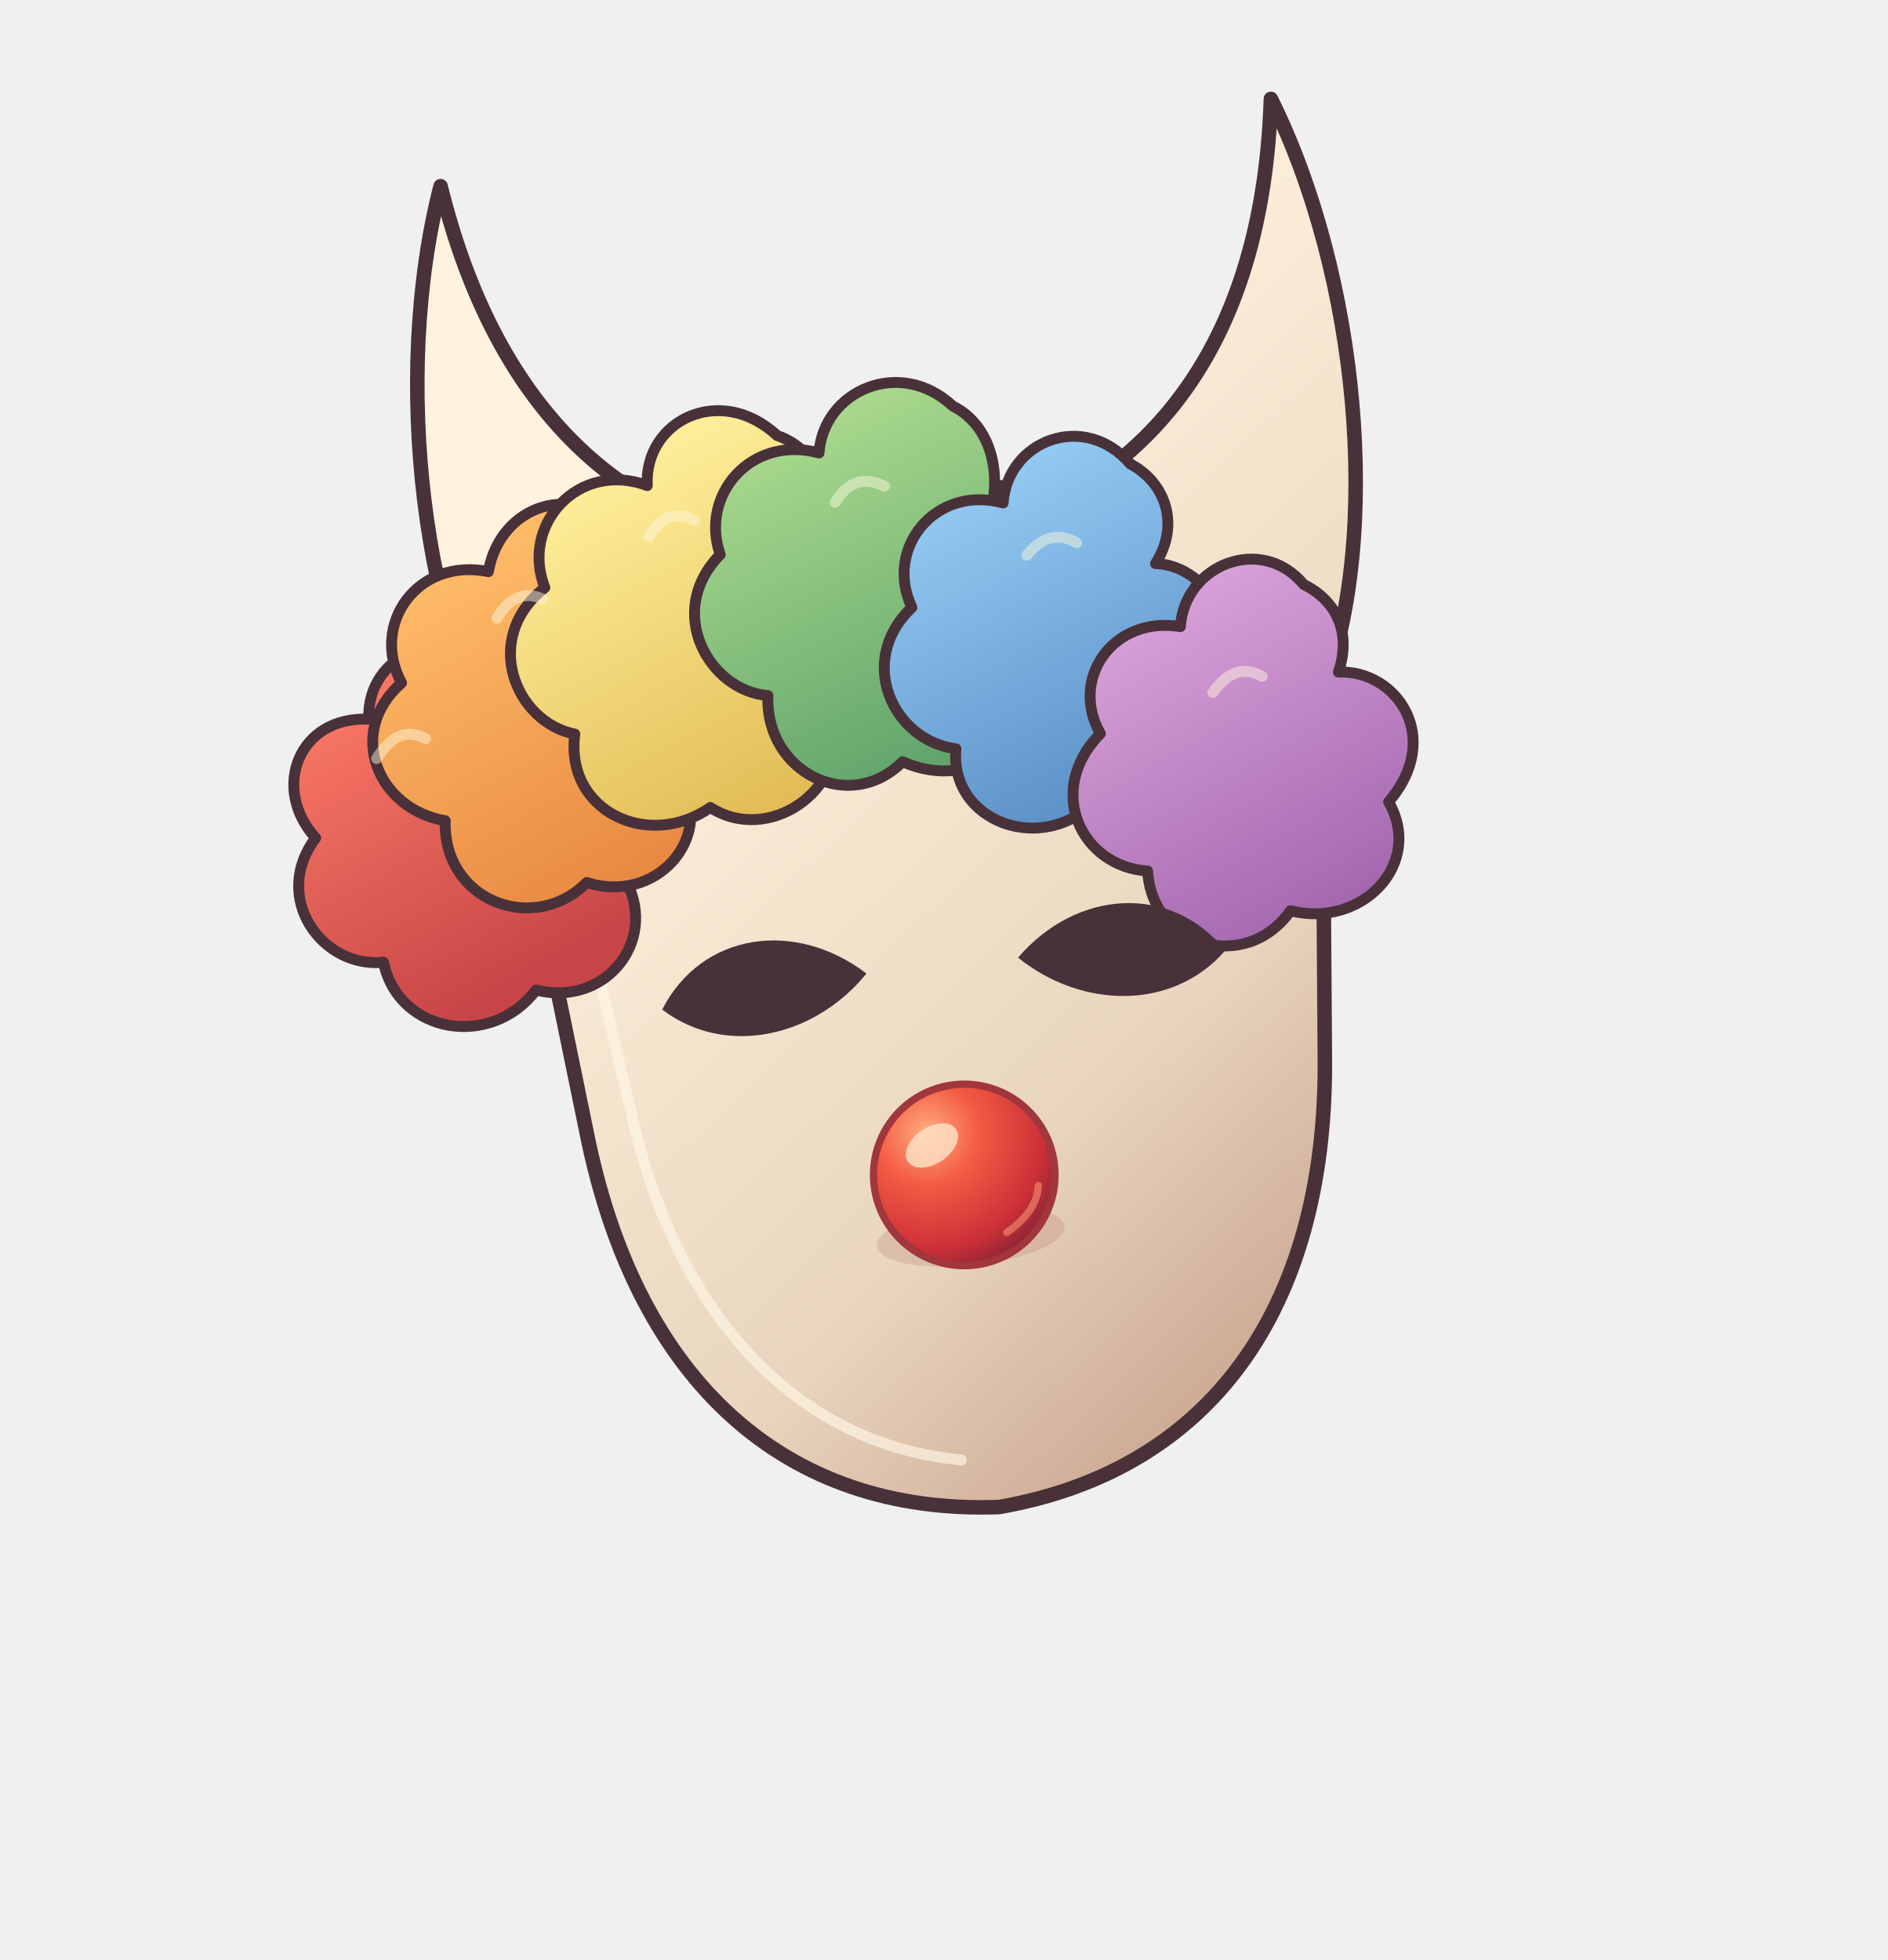
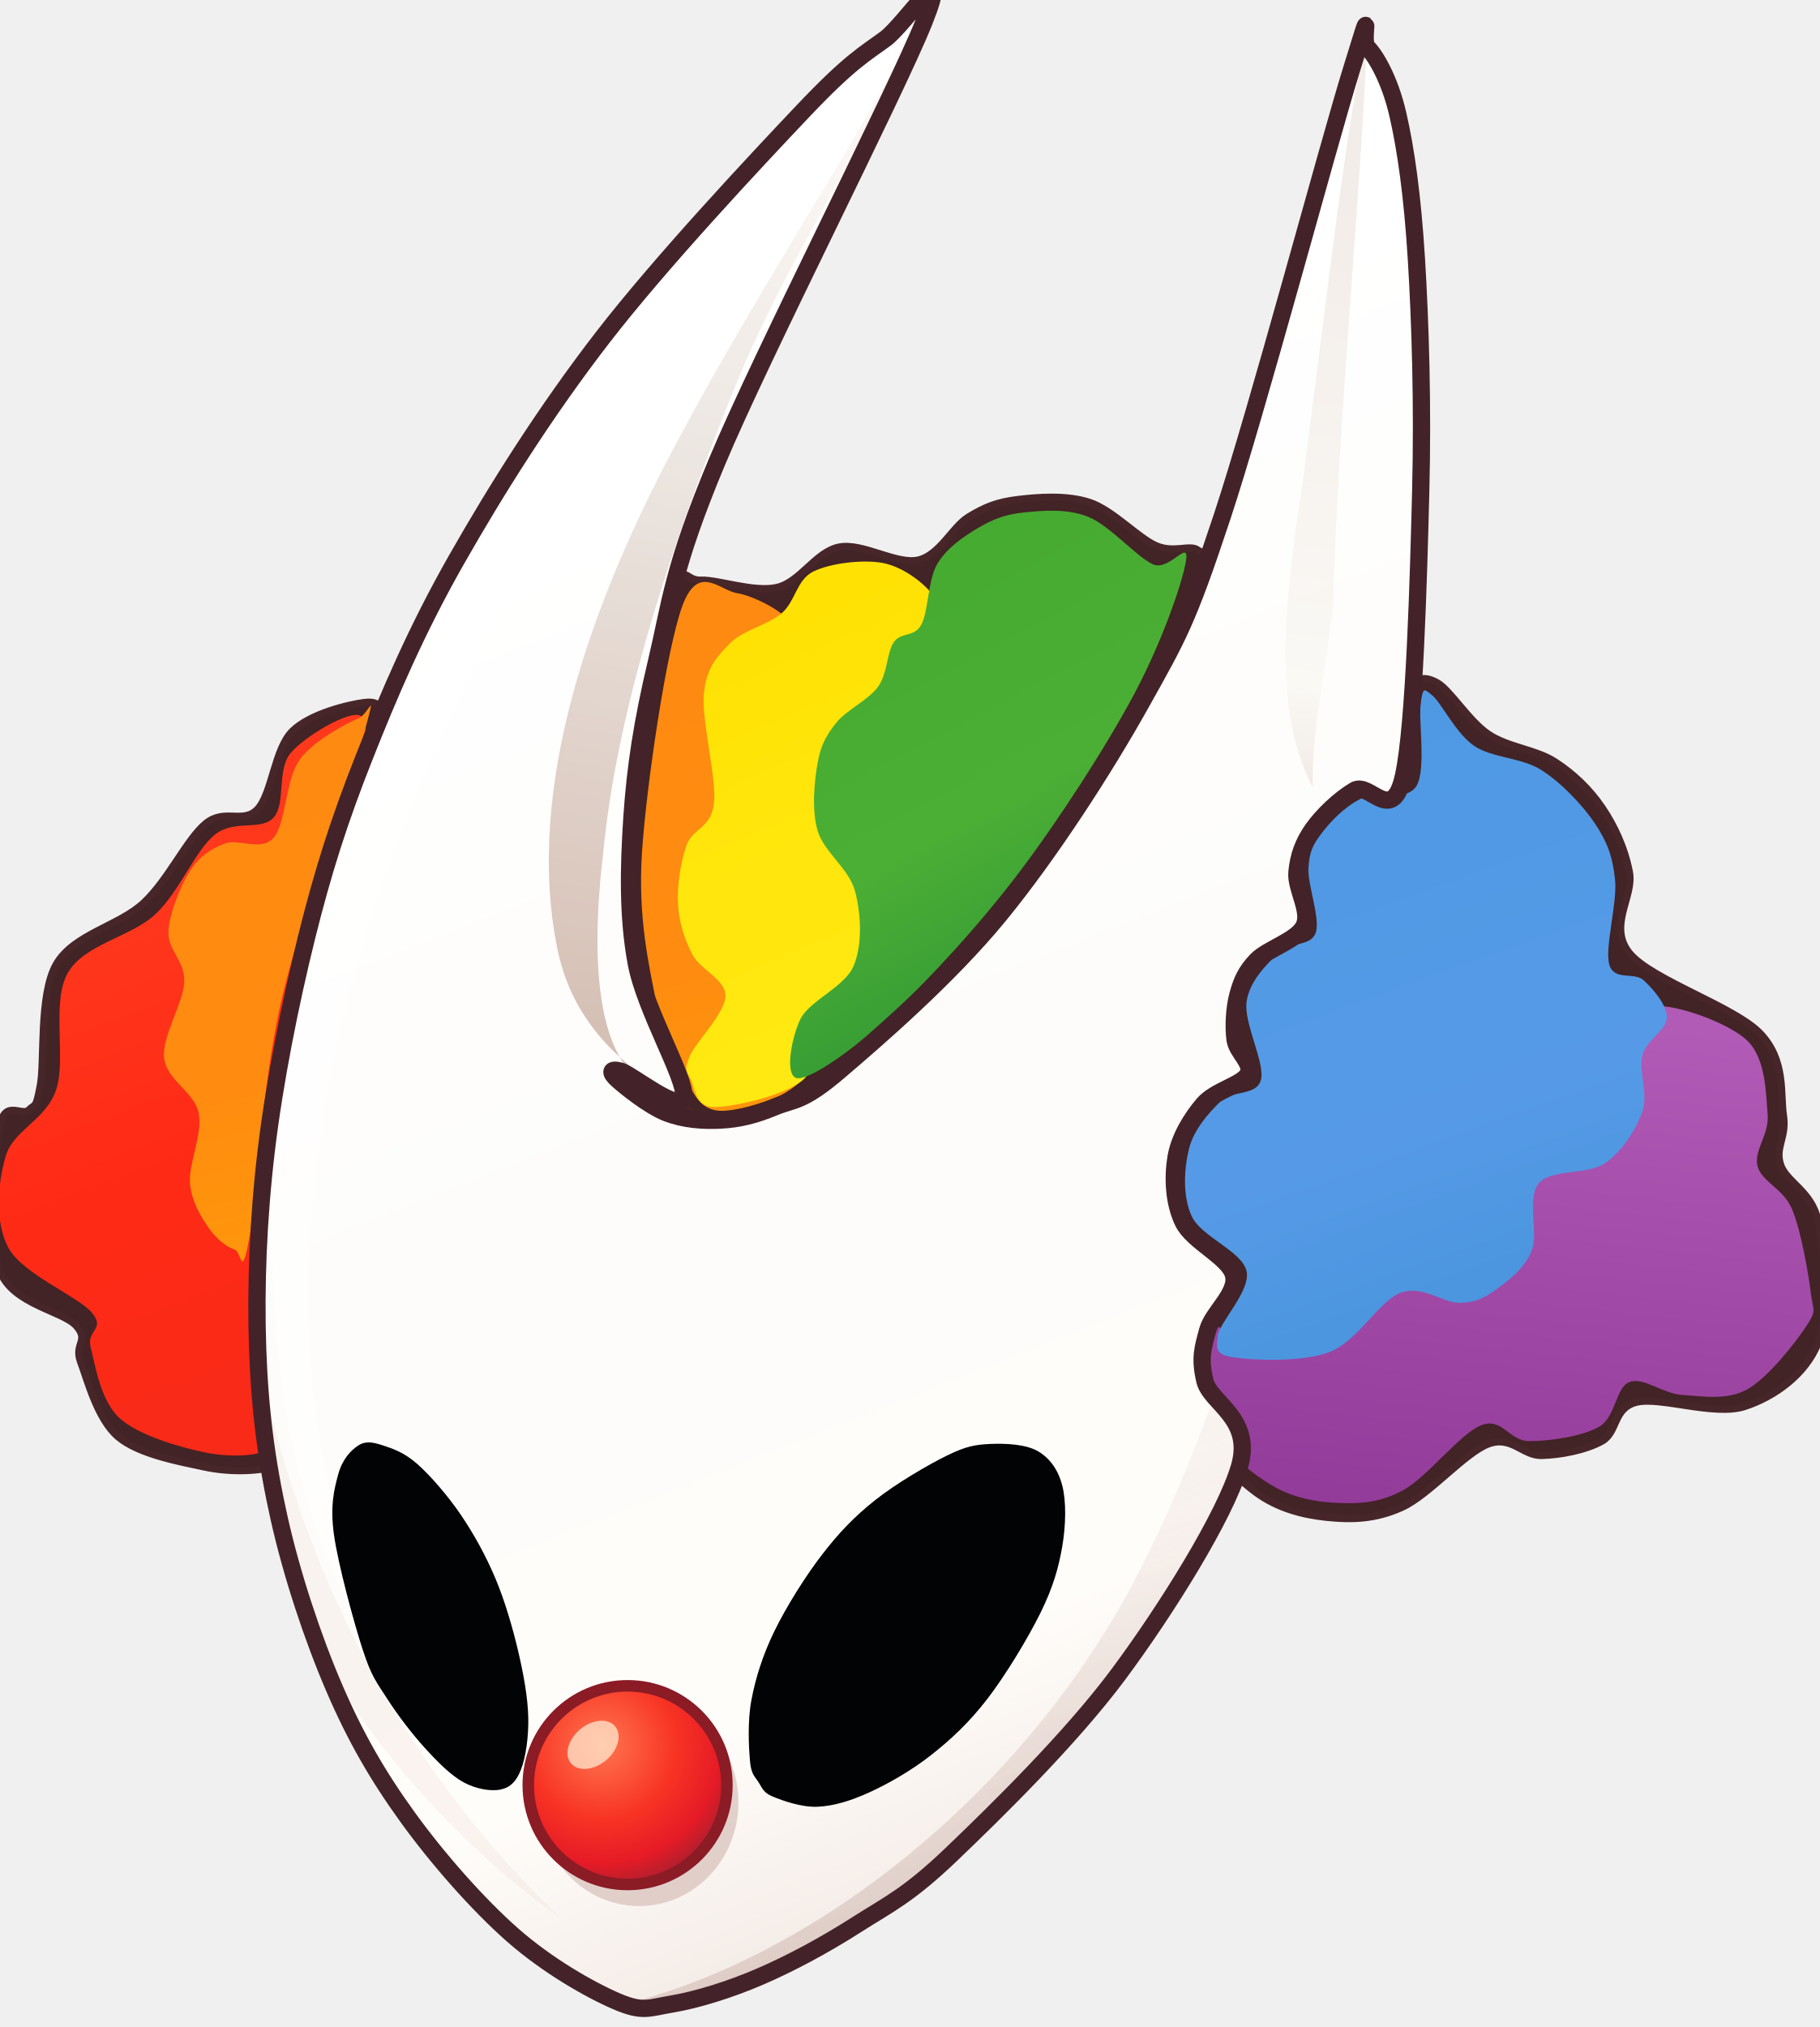
- <svg xmlns="http://www.w3.org/2000/svg" width="520" height="540" viewBox="0 0 520 540" fill="none">
+ <svg xmlns="http://www.w3.org/2000/svg" width="1264" height="1408" viewBox="0 0 1264 1408" role="img" aria-labelledby="title desc">
  <defs>
-     <linearGradient id="porcelain" x1="168" y1="175" x2="340" y2="395" gradientUnits="userSpaceOnUse">
-       <stop stop-color="#fff3df" />
-       <stop offset=".65" stop-color="#e9d5bd" />
-       <stop offset="1" stop-color="#c9a48f" />
+     <linearGradient id="face" x1="310" y1="380" x2="735" y2="1460" gradientUnits="userSpaceOnUse">
+       <stop offset="0" stop-color="#ffffff" />
+       <stop offset=".43" stop-color="#fdfcfa" />
+       <stop offset=".72" stop-color="#fffdfa" />
+       <stop offset="1" stop-color="#eadbd4" />
    </linearGradient>
-     <radialGradient id="nose" cx=".32" cy=".25" r=".8">
-       <stop stop-color="#ffad80" />
-       <stop offset=".35" stop-color="#f45c43" />
-       <stop offset=".8" stop-color="#cc3038" />
-       <stop offset="1" stop-color="#902536" />
+     <linearGradient id="edgeShading" x1="470" y1="600" x2="740" y2="1360" gradientUnits="userSpaceOnUse">
+       <stop stop-color="#cdb7ad" stop-opacity="0" />
+       <stop offset=".66" stop-color="#d6bcb2" stop-opacity=".2" />
+       <stop offset="1" stop-color="#b99891" stop-opacity=".6" />
+     </linearGradient>
+     <linearGradient id="hornL" x1="550" y1="110" x2="420" y2="735" gradientUnits="userSpaceOnUse">
+       <stop stop-color="#faf5f2" />
+       <stop offset=".36" stop-color="#e9e2dc" />
+       <stop offset=".86" stop-color="#d5bfb4" />
+       <stop offset="1" stop-color="#cfb6a9" />
+     </linearGradient>
+     <linearGradient id="hornR" x1="930" y1="130" x2="860" y2="620" gradientUnits="userSpaceOnUse">
+       <stop stop-color="#f0e8e3" />
+       <stop offset=".7" stop-color="#f9f7f3" />
+       <stop offset="1" stop-color="#e1d2cb" />
+     </linearGradient>
+     <linearGradient id="red" x1="65" y1="630" x2="185" y2="950" gradientUnits="userSpaceOnUse">
+       <stop stop-color="#ff381c" />
+       <stop offset=".55" stop-color="#ff2a16" />
+       <stop offset="1" stop-color="#f92a17" />
+     </linearGradient>
+     <linearGradient id="orange" x1="180" y1="420" x2="300" y2="885" gradientUnits="userSpaceOnUse">
+       <stop stop-color="#ff8a13" />
+       <stop offset=".65" stop-color="#ff8b10" />
+       <stop offset="1" stop-color="#ff9a0a" />
+     </linearGradient>
+     <linearGradient id="yellow" x1="485" y1="380" x2="640" y2="740" gradientUnits="userSpaceOnUse">
+       <stop stop-color="#ffdf00" />
+       <stop offset=".45" stop-color="#ffe50a" />
+       <stop offset="1" stop-color="#ffea13" />
+     </linearGradient>
+     <linearGradient id="green" x1="580" y1="360" x2="780" y2="740" gradientUnits="userSpaceOnUse">
+       <stop stop-color="#44a92f" />
+       <stop offset=".52" stop-color="#4caf35" />
+       <stop offset="1" stop-color="#279034" />
+     </linearGradient>
+     <linearGradient id="blue" x1="865" y1="500" x2="1025" y2="945" gradientUnits="userSpaceOnUse">
+       <stop stop-color="#4e99e3" />
+       <stop offset=".65" stop-color="#569ae7" />
+       <stop offset="1" stop-color="#4794db" />
+     </linearGradient>
+     <linearGradient id="purple" x1="1040" y1="700" x2="1000" y2="1065" gradientUnits="userSpaceOnUse">
+       <stop stop-color="#b15ab6" />
+       <stop offset="1" stop-color="#923a99" />
+     </linearGradient>
+     <radialGradient id="nose" cx=".37" cy=".3" r=".77">
+       <stop offset="0" stop-color="#ff7650" />
+       <stop offset=".48" stop-color="#f83424" />
+       <stop offset=".77" stop-color="#e61b26" />
+       <stop offset="1" stop-color="#9c2031" />
    </radialGradient>
-     <linearGradient id="red" x1="117" y1="167" x2="155" y2="257" gradientUnits="userSpaceOnUse">
-       <stop stop-color="#fb7966" />
-       <stop offset="1" stop-color="#c74447" />
-     </linearGradient>
-     <linearGradient id="orange" x1="156" y1="130" x2="195" y2="225" gradientUnits="userSpaceOnUse">
-       <stop stop-color="#ffbd69" />
-       <stop offset="1" stop-color="#e98a43" />
-     </linearGradient>
-     <linearGradient id="yellow" x1="201" y1="109" x2="242" y2="209" gradientUnits="userSpaceOnUse">
-       <stop stop-color="#fff09c" />
-       <stop offset="1" stop-color="#e2bc55" />
-     </linearGradient>
-     <linearGradient id="green" x1="252" y1="107" x2="289" y2="209" gradientUnits="userSpaceOnUse">
-       <stop stop-color="#a9d98d" />
-       <stop offset="1" stop-color="#5ca169" />
-     </linearGradient>
-     <linearGradient id="blue" x1="299" y1="128" x2="337" y2="225" gradientUnits="userSpaceOnUse">
-       <stop stop-color="#92caf2" />
-       <stop offset="1" stop-color="#578bc4" />
-     </linearGradient>
-     <linearGradient id="purple" x1="345" y1="165" x2="386" y2="258" gradientUnits="userSpaceOnUse">
-       <stop stop-color="#d8a1d9" />
-       <stop offset="1" stop-color="#a266ae" />
-     </linearGradient>
+     <clipPath id="faceClip">
+       <path d="M950.0,33.0C944.7,27.8 955.8,-6.3 939.0,48.0C922.2,102.3 873.3,285.7 849.0,359.0C824.7,432.3 818.8,441.8 793.0,488.0C767.2,534.2 729.0,593.3 694.0,636.0C659.0,678.7 609.0,721.8 583.0,744.0C557.0,766.2 551.7,763.3 538.0,769.0C524.3,774.7 513.5,777.3 501.0,778.0C488.5,778.7 475.0,777.7 463.0,773.0C451.0,768.3 434.3,754.8 429.0,750.0C423.7,745.2 423.3,742.0 431.0,744.0C438.7,746.0 473.2,774.5 475.0,762.0C476.8,749.5 448.0,701.3 442.0,669.0C436.0,636.7 436.7,602.8 439.0,568.0C441.3,533.2 446.2,501.2 456.0,460.0C465.8,418.8 467.0,395.2 498.0,321.0C529.0,246.8 622.5,64.0 642.0,15.0C661.5,-34.0 629.0,16.7 615.0,27.0C601.0,37.3 590.7,42.5 558.0,77.0C525.3,111.5 459.2,182.0 419.0,234.0C378.8,286.0 344.7,340.3 317.0,389.0C289.3,437.7 270.3,482.3 253.0,526.0C235.7,569.7 224.3,605.5 213.0,651.0C201.7,696.5 190.7,751.3 185.0,799.0C179.3,846.7 177.5,894.3 179.0,937.0C180.5,979.7 185.2,1015.8 194.0,1055.0C202.8,1094.2 217.2,1137.5 232.0,1172.0C246.8,1206.5 262.3,1233.3 283.0,1262.0C303.7,1290.7 331.8,1322.7 356.0,1344.0C380.2,1365.3 409.5,1382.0 428.0,1390.0C446.5,1398.0 450.3,1394.8 467.0,1392.0C483.7,1389.2 506.7,1382.2 528.0,1373.0C549.3,1363.8 572.8,1351.2 595.0,1337.0C617.2,1322.8 630.7,1317.0 661.0,1288.0C691.3,1259.0 743.7,1207.8 777.0,1163.0C810.3,1118.2 851.0,1053.0 861.0,1019.0C871.0,985.0 840.7,974.8 837.0,959.0C833.3,943.2 835.7,936.2 839.0,924.0C842.3,911.8 859.8,898.5 857.0,886.0C854.2,873.5 828.7,862.7 822.0,849.0C815.3,835.3 814.7,817.7 817.0,804.0C819.3,790.3 827.7,776.7 836.0,767.0C844.3,757.3 863.3,753.5 867.0,746.0C870.7,738.5 859.2,731.2 858.0,722.0C856.8,712.8 857.5,700.2 860.0,691.0C862.5,681.8 865.3,675.0 873.0,667.0C880.7,659.0 901.3,653.2 906.0,643.0C910.7,632.8 900.0,617.2 901.0,606.0C902.0,594.8 905.3,585.5 912.0,576.0C918.7,566.5 930.5,555.2 941.0,549.0C951.5,542.8 967.3,573.7 975.0,539.0C982.7,504.3 985.5,400.8 987.0,341.0C988.5,281.2 986.7,223.7 984.0,180.0C981.3,136.3 976.7,103.5 971.0,79.0C965.3,54.5 955.3,38.2 950.0,33.0Z" />
+     </clipPath>
  </defs>
-   <g transform="rotate(-6 260 270)" stroke-linejoin="round">
-     <path d="M148 202C127 161 126 89 145 38C153 96 180 128 215 142Q260 123 305 142C340 128 367 96 375 38C394 89 393 161 372 202L362 304C355 371 319 412 260 416C201 412 165 371 158 304Z" fill="url(#porcelain)" stroke="#49313a" stroke-width="4" />
-     <path d="M161 223L171 301C178 354 206 393 251 402" stroke="#fff8e7" stroke-opacity=".65" stroke-width="3" stroke-linecap="round" />
-     <g stroke="#49313a" stroke-width="3">
-       <path d="M145 173C134 157 111 164 110 182C91 179 81 198 92 213C78 228 90 249 107 249C109 269 134 276 148 261C167 268 184 250 175 232C191 214 174 191 159 192C161 183 155 175 145 173Z" fill="url(#red)" />
-       <path d="M184 139C174 122 152 127 147 145C128 139 113 156 120 173C103 185 110 207 128 212C125 234 149 246 165 233C183 241 201 225 194 208C211 193 201 173 187 169C195 158 193 146 184 139Z" fill="url(#orange)" />
-       <path d="M230 116C216 100 194 108 193 126C175 117 157 133 162 151C143 163 150 187 166 192C161 213 183 226 201 216C216 228 239 215 237 197C257 184 252 161 237 153C247 141 243 122 230 116Z" fill="url(#yellow)" />
-       <path d="M279 113C266 98 244 105 241 122C223 115 207 130 211 147C194 161 204 184 220 187C217 208 239 222 255 209C274 220 295 206 291 187C308 173 298 151 284 148C291 136 290 120 279 113Z" fill="url(#green)" />
-       <path d="M326 134C315 118 293 124 290 141C272 134 256 150 262 167C245 180 253 203 270 207C266 227 291 239 307 225C326 233 345 217 338 200C355 186 345 164 330 162C338 152 335 140 326 134Z" fill="url(#blue)" />
-       <path d="M370 172C360 157 338 163 335 180C317 175 303 191 310 207C293 221 301 243 319 246C318 267 343 277 357 261C376 268 395 252 387 234C404 218 393 198 377 197C382 186 378 177 370 172Z" fill="url(#purple)" />
+   <g id="rainbow-hair" stroke-linejoin="round">
+     <path d="M998.0,474.0C988.8,469.2 983.3,470.7 979.0,481.0C974.7,491.3 979.8,524.3 972.0,536.0C964.2,547.7 942.5,544.5 932.0,551.0C921.5,557.5 914.3,560.2 909.0,575.0C903.7,589.8 908.5,621.0 900.0,640.0C891.5,659.0 864.7,671.8 858.0,689.0C851.3,706.2 865.0,729.2 860.0,743.0C855.0,756.8 835.5,761.7 828.0,772.0C820.5,782.3 816.3,791.8 815.0,805.0C813.7,818.2 814.2,837.2 820.0,851.0C825.8,864.8 848.3,875.7 850.0,888.0C851.7,900.3 832.7,908.0 830.0,925.0C827.3,942.0 826.8,971.3 834.0,990.0C841.2,1008.7 858.3,1026.3 873.0,1037.0C887.7,1047.7 905.2,1052.3 922.0,1054.0C938.8,1055.7 955.3,1055.5 974.0,1047.0C992.7,1038.5 1017.8,1009.0 1034.0,1003.0C1050.2,997.0 1057.8,1011.3 1071.0,1011.0C1084.2,1010.7 1102.0,1007.2 1113.0,1001.0C1124.0,994.8 1120.5,978.0 1137.0,974.0C1153.5,970.0 1191.0,983.8 1212.0,977.0C1233.0,970.2 1254.5,954.5 1263.0,933.0C1271.5,911.5 1267.3,868.7 1263.0,848.0C1258.7,827.3 1241.0,821.2 1237.0,809.0C1233.0,796.8 1241.3,790.2 1239.0,775.0C1236.7,759.8 1240.8,736.8 1223.0,718.0C1205.2,699.2 1147.2,680.7 1132.0,662.0C1116.8,643.3 1135.2,622.8 1132.0,606.0C1128.8,589.2 1121.7,573.8 1113.0,561.0C1104.3,548.2 1093.2,537.5 1080.0,529.0C1066.8,520.5 1047.7,519.2 1034.0,510.0C1020.3,500.8 1007.2,478.8 998.0,474.0Z M832.0,382.0C826.5,378.0 815.5,384.5 803.0,379.0C790.5,373.5 773.0,354.3 757.0,349.0C741.0,343.7 721.0,345.3 707.0,347.0C693.0,348.7 684.5,352.0 673.0,359.0C661.5,366.0 653.0,385.5 638.0,389.0C623.0,392.5 599.3,376.8 583.0,380.0C566.7,383.2 556.0,404.2 540.0,408.0C524.0,411.8 498.8,402.5 487.0,403.0C475.2,403.5 476.5,390.0 469.0,411.0C461.5,432.0 447.3,493.5 442.0,529.0C436.7,564.5 436.2,595.3 437.0,624.0C437.8,652.7 438.8,675.3 447.0,701.0C455.2,726.7 468.8,766.8 486.0,778.0C503.2,789.2 529.3,776.7 550.0,768.0C570.7,759.3 588.8,744.0 610.0,726.0C631.2,708.0 647.7,696.5 677.0,660.0C706.3,623.5 759.5,549.8 786.0,507.0C812.5,464.2 828.3,423.8 836.0,403.0C843.7,382.2 837.5,386.0 832.0,382.0Z M253.0,488.0C242.5,489.3 215.3,495.7 203.0,508.0C190.7,520.3 189.0,551.3 179.0,562.0C169.0,572.7 156.2,561.2 143.0,572.0C129.8,582.8 117.3,610.7 100.0,627.0C82.7,643.3 51.0,648.8 39.0,670.0C27.0,691.2 31.2,737.2 28.0,754.0C24.8,770.8 24.7,766.3 20.0,771.0C15.3,775.7 3.3,763.3 0.0,782.0C-3.3,800.7 -8.8,859.8 0.0,883.0C8.8,906.2 43.7,910.5 53.0,921.0C62.3,931.5 51.2,933.2 56.0,946.0C60.8,958.8 67.7,985.8 82.0,998.0C96.3,1010.2 124.8,1015.3 142.0,1019.0C159.2,1022.7 175.7,1021.8 185.0,1020.0C194.3,1018.2 197.5,1016.0 198.0,1008.0C198.5,1000.0 189.2,1006.7 188.0,972.0C186.8,937.3 185.3,855.3 191.0,800.0C196.7,744.7 210.3,682.8 222.0,640.0C233.7,597.2 253.7,566.3 261.0,543.0C268.3,519.7 267.3,509.2 266.0,500.0C264.7,490.8 263.5,486.7 253.0,488.0Z M421.0,1159.0C409.7,1160.8 398.2,1165.2 389.0,1171.0C379.8,1176.8 371.8,1180.2 366.0,1194.0C360.2,1207.8 351.8,1235.8 354.0,1254.0C356.2,1272.2 364.8,1291.0 379.0,1303.0C393.2,1315.0 422.0,1324.5 439.0,1326.0C456.0,1327.5 470.3,1317.5 481.0,1312.0C491.7,1306.5 496.8,1300.8 503.0,1293.0C509.2,1285.2 515.0,1275.5 518.0,1265.0C521.0,1254.5 522.7,1241.5 521.0,1230.0C519.3,1218.5 513.8,1205.5 508.0,1196.0C502.2,1186.5 494.5,1179.0 486.0,1173.0C477.5,1167.0 467.8,1162.3 457.0,1160.0C446.2,1157.7 432.3,1157.2 421.0,1159.0Z" fill="#422326" stroke="#47262a" stroke-width="5" />
+     <path id="hair-red" d="M250.0,497.0C242.0,493.7 212.0,511.2 202.0,523.0C192.0,534.8 198.8,558.5 190.0,568.0C181.2,577.5 162.7,568.8 149.0,580.0C135.3,591.2 125.0,619.0 108.0,635.0C91.0,651.0 58.5,655.7 47.0,676.0C35.5,696.3 46.2,735.8 39.0,757.0C31.8,778.2 9.5,784.7 4.0,803.0C-1.5,821.3 -4.0,848.8 6.0,867.0C16.0,885.2 54.5,900.5 64.0,912.0C73.5,923.5 59.8,923.8 63.0,936.0C66.2,948.2 69.7,972.8 83.0,985.0C96.3,997.2 125.7,1005.5 143.0,1009.0C160.3,1012.5 181.3,1011.5 187.0,1006.0C192.7,1000.5 178.2,1010.5 177.0,976.0C175.8,941.5 177.7,834.2 180.0,799.0C182.3,763.8 189.5,775.3 191.0,765.0C192.5,754.7 187.2,745.7 189.0,737.0C190.8,728.3 200.2,721.7 202.0,713.0C203.8,704.3 198.3,692.8 200.0,685.0C201.7,677.2 210.2,673.8 212.0,666.0C213.8,658.2 208.2,648.3 211.0,638.0C213.8,627.7 225.5,615.5 229.0,604.0C232.5,592.5 228.5,579.2 232.0,569.0C235.5,558.8 247.0,555.0 250.0,543.0C253.0,531.0 258.0,500.3 250.0,497.0Z M426.0,1168.0C412.3,1167.3 406.3,1172.2 398.0,1177.0C389.7,1181.8 381.8,1184.8 376.0,1197.0C370.2,1209.2 363.8,1236.7 363.0,1250.0C362.2,1263.3 366.3,1268.7 371.0,1277.0C375.7,1285.3 379.0,1293.7 391.0,1300.0C403.0,1306.3 425.7,1317.2 443.0,1315.0C460.3,1312.8 484.3,1295.3 495.0,1287.0C505.7,1278.7 504.5,1274.7 507.0,1265.0C509.5,1255.3 514.5,1243.0 510.0,1229.0C505.5,1215.0 494.0,1191.2 480.0,1181.0C466.0,1170.8 439.7,1168.7 426.0,1168.0Z" fill="url(#red)" />
+     <path id="hair-orange" d="M249.0,499.0C241.5,502.2 217.8,514.2 208.0,528.0C198.2,541.8 198.7,572.3 190.0,582.0C181.3,591.7 165.7,582.2 156.0,586.0C146.3,589.8 138.5,594.8 132.0,605.0C125.5,615.2 117.7,634.2 117.0,647.0C116.3,659.8 128.5,667.3 128.0,682.0C127.5,696.7 112.3,719.8 114.0,735.0C115.7,750.2 135.0,758.5 138.0,773.0C141.0,787.5 130.8,808.7 132.0,822.0C133.2,835.3 139.8,845.3 145.0,853.0C150.2,860.7 158.3,866.7 163.0,868.0C167.7,869.3 167.7,889.5 173.0,861.0C178.3,832.5 181.7,755.7 195.0,697.0C208.3,638.3 244.0,542.0 253.0,509.0C262.0,476.0 256.5,495.8 249.0,499.0Z M512.0,412.0C499.7,410.0 485.0,391.0 474.0,421.0C463.0,451.0 449.0,546.0 446.0,592.0C443.0,638.0 451.0,670.8 456.0,697.0C461.0,723.2 469.3,736.7 476.0,749.0C482.7,761.3 486.2,768.5 496.0,771.0C505.8,773.5 524.8,767.5 535.0,764.0C545.2,760.5 554.5,753.3 557.0,750.0C559.5,746.7 559.2,742.2 550.0,744.0C540.8,745.8 512.5,761.5 502.0,761.0C491.5,760.5 484.7,751.8 487.0,741.0C489.3,730.2 515.7,709.8 516.0,696.0C516.3,682.2 495.2,670.2 489.0,658.0C482.8,645.8 479.7,634.0 479.0,623.0C478.3,612.0 480.3,602.8 485.0,592.0C489.7,581.2 505.2,574.8 507.0,558.0C508.8,541.2 494.7,508.7 496.0,491.0C497.3,473.3 506.3,461.7 515.0,452.0C523.7,442.3 548.5,439.7 548.0,433.0C547.5,426.3 524.3,414.0 512.0,412.0Z" fill="url(#orange)" />
+     <path id="hair-yellow" d="M613.0,391.0C599.3,388.5 576.7,391.2 565.0,397.0C553.3,402.8 552.7,417.7 543.0,426.0C533.3,434.3 516.0,437.7 507.0,447.0C498.0,456.3 490.8,463.5 489.0,482.0C487.2,500.5 498.0,540.5 496.0,558.0C494.0,575.5 481.2,575.3 477.0,587.0C472.8,598.7 470.3,615.3 471.0,628.0C471.7,640.7 475.5,652.3 481.0,663.0C486.5,673.7 504.3,680.2 504.0,692.0C503.7,703.8 483.0,724.3 479.0,734.0C475.0,743.7 477.2,744.2 480.0,750.0C482.8,755.8 483.0,769.0 496.0,769.0C509.0,769.0 545.8,761.0 558.0,750.0C570.2,739.0 561.2,716.0 569.0,703.0C576.8,690.0 600.2,682.8 605.0,672.0C609.8,661.2 597.8,646.7 598.0,638.0C598.2,629.3 609.2,629.5 606.0,620.0C602.8,610.5 584.2,594.3 579.0,581.0C573.8,567.7 573.3,552.3 575.0,540.0C576.7,527.7 581.8,516.5 589.0,507.0C596.2,497.5 611.8,491.7 618.0,483.0C624.2,474.3 620.7,462.5 626.0,455.0C631.3,447.5 646.5,445.2 650.0,438.0C653.5,430.8 653.2,419.8 647.0,412.0C640.8,404.2 626.7,393.5 613.0,391.0Z" fill="url(#yellow)" />
+     <path id="hair-green" d="M824.0,389.0C826.2,374.0 812.3,397.0 801.0,392.0C789.7,387.0 771.0,365.0 756.0,359.0C741.0,353.0 723.8,354.7 711.0,356.0C698.2,357.3 689.0,361.0 679.0,367.0C669.0,373.0 657.5,380.8 651.0,392.0C644.5,403.2 645.0,425.0 640.0,434.0C635.0,443.0 626.0,438.8 621.0,446.0C616.0,453.2 616.7,467.7 610.0,477.0C603.3,486.3 588.0,493.2 581.0,502.0C574.0,510.8 570.2,517.5 568.0,530.0C565.8,542.5 563.7,562.2 568.0,577.0C572.3,591.8 589.8,603.3 594.0,619.0C598.2,634.7 599.3,656.2 593.0,671.0C586.7,685.8 562.3,695.0 556.0,708.0C549.7,721.0 544.3,749.7 555.0,749.0C565.7,748.3 594.5,727.8 620.0,704.0C645.5,680.2 680.0,643.0 708.0,606.0C736.0,569.0 768.7,518.2 788.0,482.0C807.3,445.8 821.8,404.0 824.0,389.0Z" fill="url(#green)" />
+     <path id="hair-purple" d="M1214.0,723.0C1201.2,710.5 1164.8,697.8 1151.0,699.0C1137.2,700.2 1133.8,719.3 1131.0,730.0C1128.2,740.7 1134.8,754.2 1134.0,763.0C1133.2,771.8 1131.8,775.7 1126.0,783.0C1120.2,790.3 1110.2,802.2 1099.0,807.0C1087.8,811.8 1065.8,803.3 1059.0,812.0C1052.2,820.7 1062.3,846.2 1058.0,859.0C1053.7,871.8 1042.7,882.7 1033.0,889.0C1023.3,895.3 1010.7,897.3 1000.0,897.0C989.3,896.7 979.3,883.0 969.0,887.0C958.7,891.0 949.2,912.7 938.0,921.0C926.8,929.3 913.5,934.3 902.0,937.0C890.5,939.7 879.0,939.2 869.0,937.0C859.0,934.8 845.7,914.5 842.0,924.0C838.3,933.5 840.0,976.0 847.0,994.0C854.0,1012.0 870.2,1023.7 884.0,1032.0C897.8,1040.3 914.8,1043.5 930.0,1044.0C945.2,1044.5 958.5,1044.0 975.0,1035.0C991.5,1026.0 1014.5,995.7 1029.0,990.0C1043.5,984.3 1048.3,1000.8 1062.0,1001.0C1075.7,1001.2 1099.3,997.8 1111.0,991.0C1122.7,984.2 1122.3,963.7 1132.0,960.0C1141.7,956.3 1155.3,968.2 1169.0,969.0C1182.7,969.8 1199.7,973.0 1214.0,965.0C1228.3,957.0 1247.7,932.2 1255.0,921.0C1262.3,909.8 1259.7,911.5 1258.0,898.0C1256.3,884.5 1251.2,854.7 1245.0,840.0C1238.8,825.3 1223.8,821.0 1221.0,810.0C1218.2,799.0 1229.2,788.5 1228.0,774.0C1226.8,759.5 1226.8,735.5 1214.0,723.0Z" fill="url(#purple)" />
+     <path id="hair-blue" d="M995.0,483.0C988.8,478.0 988.8,477.5 987.0,488.0C985.2,498.5 991.0,534.8 984.0,546.0C977.0,557.2 956.0,549.5 945.0,555.0C934.0,560.5 924.0,571.0 918.0,579.0C912.0,587.0 909.7,591.5 909.0,603.0C908.3,614.5 917.5,638.2 914.0,648.0C910.5,657.8 896.0,654.0 888.0,662.0C880.0,670.0 868.0,681.3 866.0,696.0C864.0,710.7 879.0,738.5 876.0,750.0C873.0,761.5 856.3,757.0 848.0,765.0C839.7,773.0 829.3,784.7 826.0,798.0C822.7,811.3 821.3,830.8 828.0,845.0C834.7,859.2 863.0,869.2 866.0,883.0C869.0,896.8 847.3,918.0 846.0,928.0C844.7,938.0 845.0,941.2 858.0,943.0C871.0,944.8 904.8,946.5 924.0,939.0C943.2,931.5 958.0,903.7 973.0,898.0C988.0,892.3 1003.0,905.3 1014.0,905.0C1025.0,904.7 1030.7,902.0 1039.0,896.0C1047.3,890.0 1059.0,881.3 1064.0,869.0C1069.0,856.7 1060.5,832.2 1069.0,822.0C1077.5,811.8 1103.0,816.3 1115.0,808.0C1127.0,799.7 1136.7,784.5 1141.0,772.0C1145.3,759.5 1138.2,743.8 1141.0,733.0C1143.8,722.2 1157.8,715.7 1158.0,707.0C1158.2,698.3 1148.7,687.2 1142.0,681.0C1135.3,674.8 1121.3,681.7 1118.0,670.0C1114.7,658.3 1123.7,627.3 1122.0,611.0C1120.3,594.7 1116.5,584.7 1108.0,572.0C1099.5,559.3 1085.0,544.0 1071.0,535.0C1057.0,526.0 1036.7,526.7 1024.0,518.0C1011.3,509.3 1001.2,488.0 995.0,483.0Z" fill="url(#blue)" />
+   </g>
+   <g id="hornet-mask" stroke-linejoin="round">
+     <path id="mask-porcelain" d="M950.0,33.0C944.7,27.8 955.8,-6.3 939.0,48.0C922.2,102.3 873.3,285.7 849.0,359.0C824.7,432.3 818.8,441.8 793.0,488.0C767.2,534.2 729.0,593.3 694.0,636.0C659.0,678.7 609.0,721.8 583.0,744.0C557.0,766.2 551.7,763.3 538.0,769.0C524.3,774.7 513.5,777.3 501.0,778.0C488.5,778.7 475.0,777.7 463.0,773.0C451.0,768.3 434.3,754.8 429.0,750.0C423.7,745.2 423.3,742.0 431.0,744.0C438.7,746.0 473.2,774.5 475.0,762.0C476.8,749.5 448.0,701.3 442.0,669.0C436.0,636.7 436.7,602.8 439.0,568.0C441.3,533.2 446.2,501.2 456.0,460.0C465.8,418.8 467.0,395.2 498.0,321.0C529.0,246.8 622.5,64.0 642.0,15.0C661.5,-34.0 629.0,16.7 615.0,27.0C601.0,37.3 590.7,42.5 558.0,77.0C525.3,111.5 459.2,182.0 419.0,234.0C378.8,286.0 344.7,340.3 317.0,389.0C289.3,437.7 270.3,482.3 253.0,526.0C235.7,569.7 224.3,605.5 213.0,651.0C201.7,696.5 190.7,751.3 185.0,799.0C179.3,846.7 177.5,894.3 179.0,937.0C180.5,979.7 185.2,1015.8 194.0,1055.0C202.8,1094.2 217.2,1137.5 232.0,1172.0C246.8,1206.5 262.3,1233.3 283.0,1262.0C303.7,1290.7 331.8,1322.7 356.0,1344.0C380.2,1365.3 409.5,1382.0 428.0,1390.0C446.5,1398.0 450.3,1394.8 467.0,1392.0C483.7,1389.2 506.7,1382.2 528.0,1373.0C549.3,1363.8 572.8,1351.2 595.0,1337.0C617.2,1322.8 630.7,1317.0 661.0,1288.0C691.3,1259.0 743.7,1207.8 777.0,1163.0C810.3,1118.2 851.0,1053.0 861.0,1019.0C871.0,985.0 840.7,974.8 837.0,959.0C833.3,943.2 835.7,936.2 839.0,924.0C842.3,911.8 859.8,898.5 857.0,886.0C854.2,873.5 828.7,862.7 822.0,849.0C815.3,835.3 814.7,817.7 817.0,804.0C819.3,790.3 827.7,776.7 836.0,767.0C844.3,757.3 863.3,753.5 867.0,746.0C870.7,738.5 859.2,731.2 858.0,722.0C856.8,712.8 857.5,700.2 860.0,691.0C862.5,681.8 865.3,675.0 873.0,667.0C880.7,659.0 901.3,653.2 906.0,643.0C910.7,632.8 900.0,617.2 901.0,606.0C902.0,594.8 905.3,585.5 912.0,576.0C918.7,566.5 930.5,555.2 941.0,549.0C951.5,542.8 967.3,573.7 975.0,539.0C982.7,504.3 985.5,400.8 987.0,341.0C988.5,281.2 986.7,223.7 984.0,180.0C981.3,136.3 976.7,103.5 971.0,79.0C965.3,54.5 955.3,38.2 950.0,33.0Z" fill="url(#face)" />
+     <g clip-path="url(#faceClip)">
+       <path d="M642 8C615 77 554 167 515 258C464 382 428 497 419 593C407 694 423 750 460 757C430 737 397 709 387 658C365 548 409 420 473 302C529 197 601 90 642 8Z" fill="url(#hornL)" opacity=".88" />
+       <path d="M950 21C945 142 930 286 926 421C920 474 911 508 912 547C884 493 892 420 905 335C922 206 935 86 950 21Z" fill="url(#hornR)" opacity=".8" />
+       <path d="M422 1395C564 1364 710 1245 787 1100C829 1020 846 960 878 873L918 891C877 1067 707 1324 480 1420Z" fill="url(#edgeShading)" opacity=".82" />
+       <path d="M164 761C159 963 227 1177 389 1332C295 1265 206 1156 175 1033C153 944 140 843 164 761Z" fill="#e2c9bd" opacity=".19" />
+       <path d="M583 90C447 252 274 498 227 760C190 971 241 1103 287 1176C216 1103 179 970 192 800C217 489 431 217 583 90Z" fill="#fff" opacity=".53" />
    </g>
-     <path d="M111 193Q118 184 125 189M148 158Q154 150 161 154M192 140Q198 132 205 137M244 136Q250 128 258 133M295 156Q302 149 309 154M342 199Q349 191 356 196" stroke="#fff7dd" stroke-opacity=".48" stroke-width="3" stroke-linecap="round" />
-     <path d="M182 270C195 250 221 249 239 266C223 282 198 285 182 270Z" fill="#49313a" />
-     <path d="M281 266C299 249 325 250 338 270C322 285 297 282 281 266Z" fill="#49313a" />
-     <ellipse cx="260" cy="341" rx="26" ry="8" fill="#a9665c" fill-opacity=".2" />
-     <circle cx="260" cy="324" r="25" fill="url(#nose)" stroke="#a1363d" stroke-width="2" />
-     <ellipse cx="252" cy="315" rx="8" ry="5" transform="rotate(-28 252 315)" fill="#ffe3c5" fill-opacity=".8" />
-     <path d="M270 341Q279 336 280 329" stroke="#ff9976" stroke-opacity=".55" stroke-width="2" stroke-linecap="round" />
+     <path id="mask-outline" d="M950.0,33.0C944.7,27.8 955.8,-6.3 939.0,48.0C922.2,102.3 873.3,285.7 849.0,359.0C824.7,432.3 818.8,441.8 793.0,488.0C767.2,534.2 729.0,593.3 694.0,636.0C659.0,678.7 609.0,721.8 583.0,744.0C557.0,766.2 551.7,763.3 538.0,769.0C524.3,774.7 513.5,777.3 501.0,778.0C488.5,778.7 475.0,777.7 463.0,773.0C451.0,768.3 434.3,754.8 429.0,750.0C423.7,745.2 423.3,742.0 431.0,744.0C438.7,746.0 473.2,774.5 475.0,762.0C476.8,749.5 448.0,701.3 442.0,669.0C436.0,636.7 436.7,602.8 439.0,568.0C441.3,533.2 446.2,501.2 456.0,460.0C465.8,418.8 467.0,395.2 498.0,321.0C529.0,246.8 622.5,64.0 642.0,15.0C661.5,-34.0 629.0,16.7 615.0,27.0C601.0,37.3 590.7,42.5 558.0,77.0C525.3,111.5 459.2,182.0 419.0,234.0C378.8,286.0 344.7,340.3 317.0,389.0C289.3,437.7 270.3,482.3 253.0,526.0C235.7,569.7 224.3,605.5 213.0,651.0C201.7,696.5 190.7,751.3 185.0,799.0C179.3,846.7 177.5,894.3 179.0,937.0C180.5,979.7 185.2,1015.8 194.0,1055.0C202.8,1094.2 217.2,1137.5 232.0,1172.0C246.8,1206.5 262.3,1233.3 283.0,1262.0C303.7,1290.7 331.8,1322.7 356.0,1344.0C380.2,1365.3 409.5,1382.0 428.0,1390.0C446.5,1398.0 450.3,1394.8 467.0,1392.0C483.7,1389.2 506.7,1382.2 528.0,1373.0C549.3,1363.8 572.8,1351.2 595.0,1337.0C617.2,1322.8 630.7,1317.0 661.0,1288.0C691.3,1259.0 743.7,1207.8 777.0,1163.0C810.3,1118.2 851.0,1053.0 861.0,1019.0C871.0,985.0 840.7,974.8 837.0,959.0C833.3,943.2 835.7,936.2 839.0,924.0C842.3,911.8 859.8,898.5 857.0,886.0C854.2,873.5 828.7,862.7 822.0,849.0C815.3,835.3 814.7,817.7 817.0,804.0C819.3,790.3 827.7,776.7 836.0,767.0C844.3,757.3 863.3,753.5 867.0,746.0C870.7,738.5 859.2,731.2 858.0,722.0C856.8,712.8 857.5,700.2 860.0,691.0C862.5,681.8 865.3,675.0 873.0,667.0C880.7,659.0 901.3,653.2 906.0,643.0C910.7,632.8 900.0,617.2 901.0,606.0C902.0,594.8 905.3,585.5 912.0,576.0C918.7,566.5 930.5,555.2 941.0,549.0C951.5,542.8 967.3,573.7 975.0,539.0C982.7,504.3 985.5,400.8 987.0,341.0C988.5,281.2 986.7,223.7 984.0,180.0C981.3,136.3 976.7,103.5 971.0,79.0C965.3,54.5 955.3,38.2 950.0,33.0Z" fill="none" stroke="#432329" stroke-width="12" stroke-linejoin="round" />
+     <path id="eyes" d="M721.0,1008.0C712.7,1003.2 698.5,1002.5 688.0,1003.0C677.5,1003.5 671.3,1004.5 658.0,1011.0C644.7,1017.5 622.5,1030.5 608.0,1042.0C593.5,1053.5 582.7,1064.8 571.0,1080.0C559.3,1095.2 546.2,1116.2 538.0,1133.0C529.8,1149.8 524.8,1166.0 522.0,1181.0C519.2,1196.0 520.2,1213.5 521.0,1223.0C521.8,1232.5 524.3,1233.8 527.0,1238.0C529.7,1242.2 530.2,1245.2 537.0,1248.0C543.8,1250.8 556.8,1255.5 568.0,1255.0C579.2,1254.5 590.8,1251.0 604.0,1245.0C617.2,1239.0 633.3,1229.8 647.0,1219.0C660.7,1208.2 673.3,1196.5 686.0,1180.0C698.7,1163.5 714.3,1137.7 723.0,1120.0C731.7,1102.3 735.5,1088.7 738.0,1074.0C740.5,1059.3 740.8,1043.0 738.0,1032.0C735.2,1021.0 729.3,1012.8 721.0,1008.0Z M249.0,1004.0C243.8,1007.3 237.8,1013.7 235.0,1024.0C232.2,1034.3 229.2,1045.7 232.0,1066.0C234.8,1086.3 245.8,1127.0 252.0,1146.0C258.2,1165.0 261.8,1168.7 269.0,1180.0C276.2,1191.3 286.2,1204.3 295.0,1214.0C303.8,1223.7 313.2,1233.2 322.0,1238.0C330.8,1242.8 341.3,1244.5 348.0,1243.0C354.7,1241.5 358.8,1237.3 362.0,1229.0C365.2,1220.7 367.3,1206.7 367.0,1193.0C366.7,1179.3 363.8,1163.2 360.0,1147.0C356.2,1130.8 350.7,1111.8 344.0,1096.0C337.3,1080.2 329.0,1065.2 320.0,1052.0C311.0,1038.8 299.0,1025.0 290.0,1017.0C281.0,1009.0 272.8,1006.2 266.0,1004.0C259.2,1001.8 254.2,1000.7 249.0,1004.0Z" fill="#020304" />
+     <ellipse cx="444" cy="1252" rx="69" ry="72" fill="#c6a49d" opacity=".47" />
+     <circle id="nose" cx="436" cy="1240" r="69" fill="url(#nose)" stroke="#8b1b25" stroke-width="8" />
+     <ellipse cx="412" cy="1212" rx="20" ry="14" transform="rotate(-40 412 1212)" fill="#fff2d9" opacity=".7" />
  </g>
</svg>
